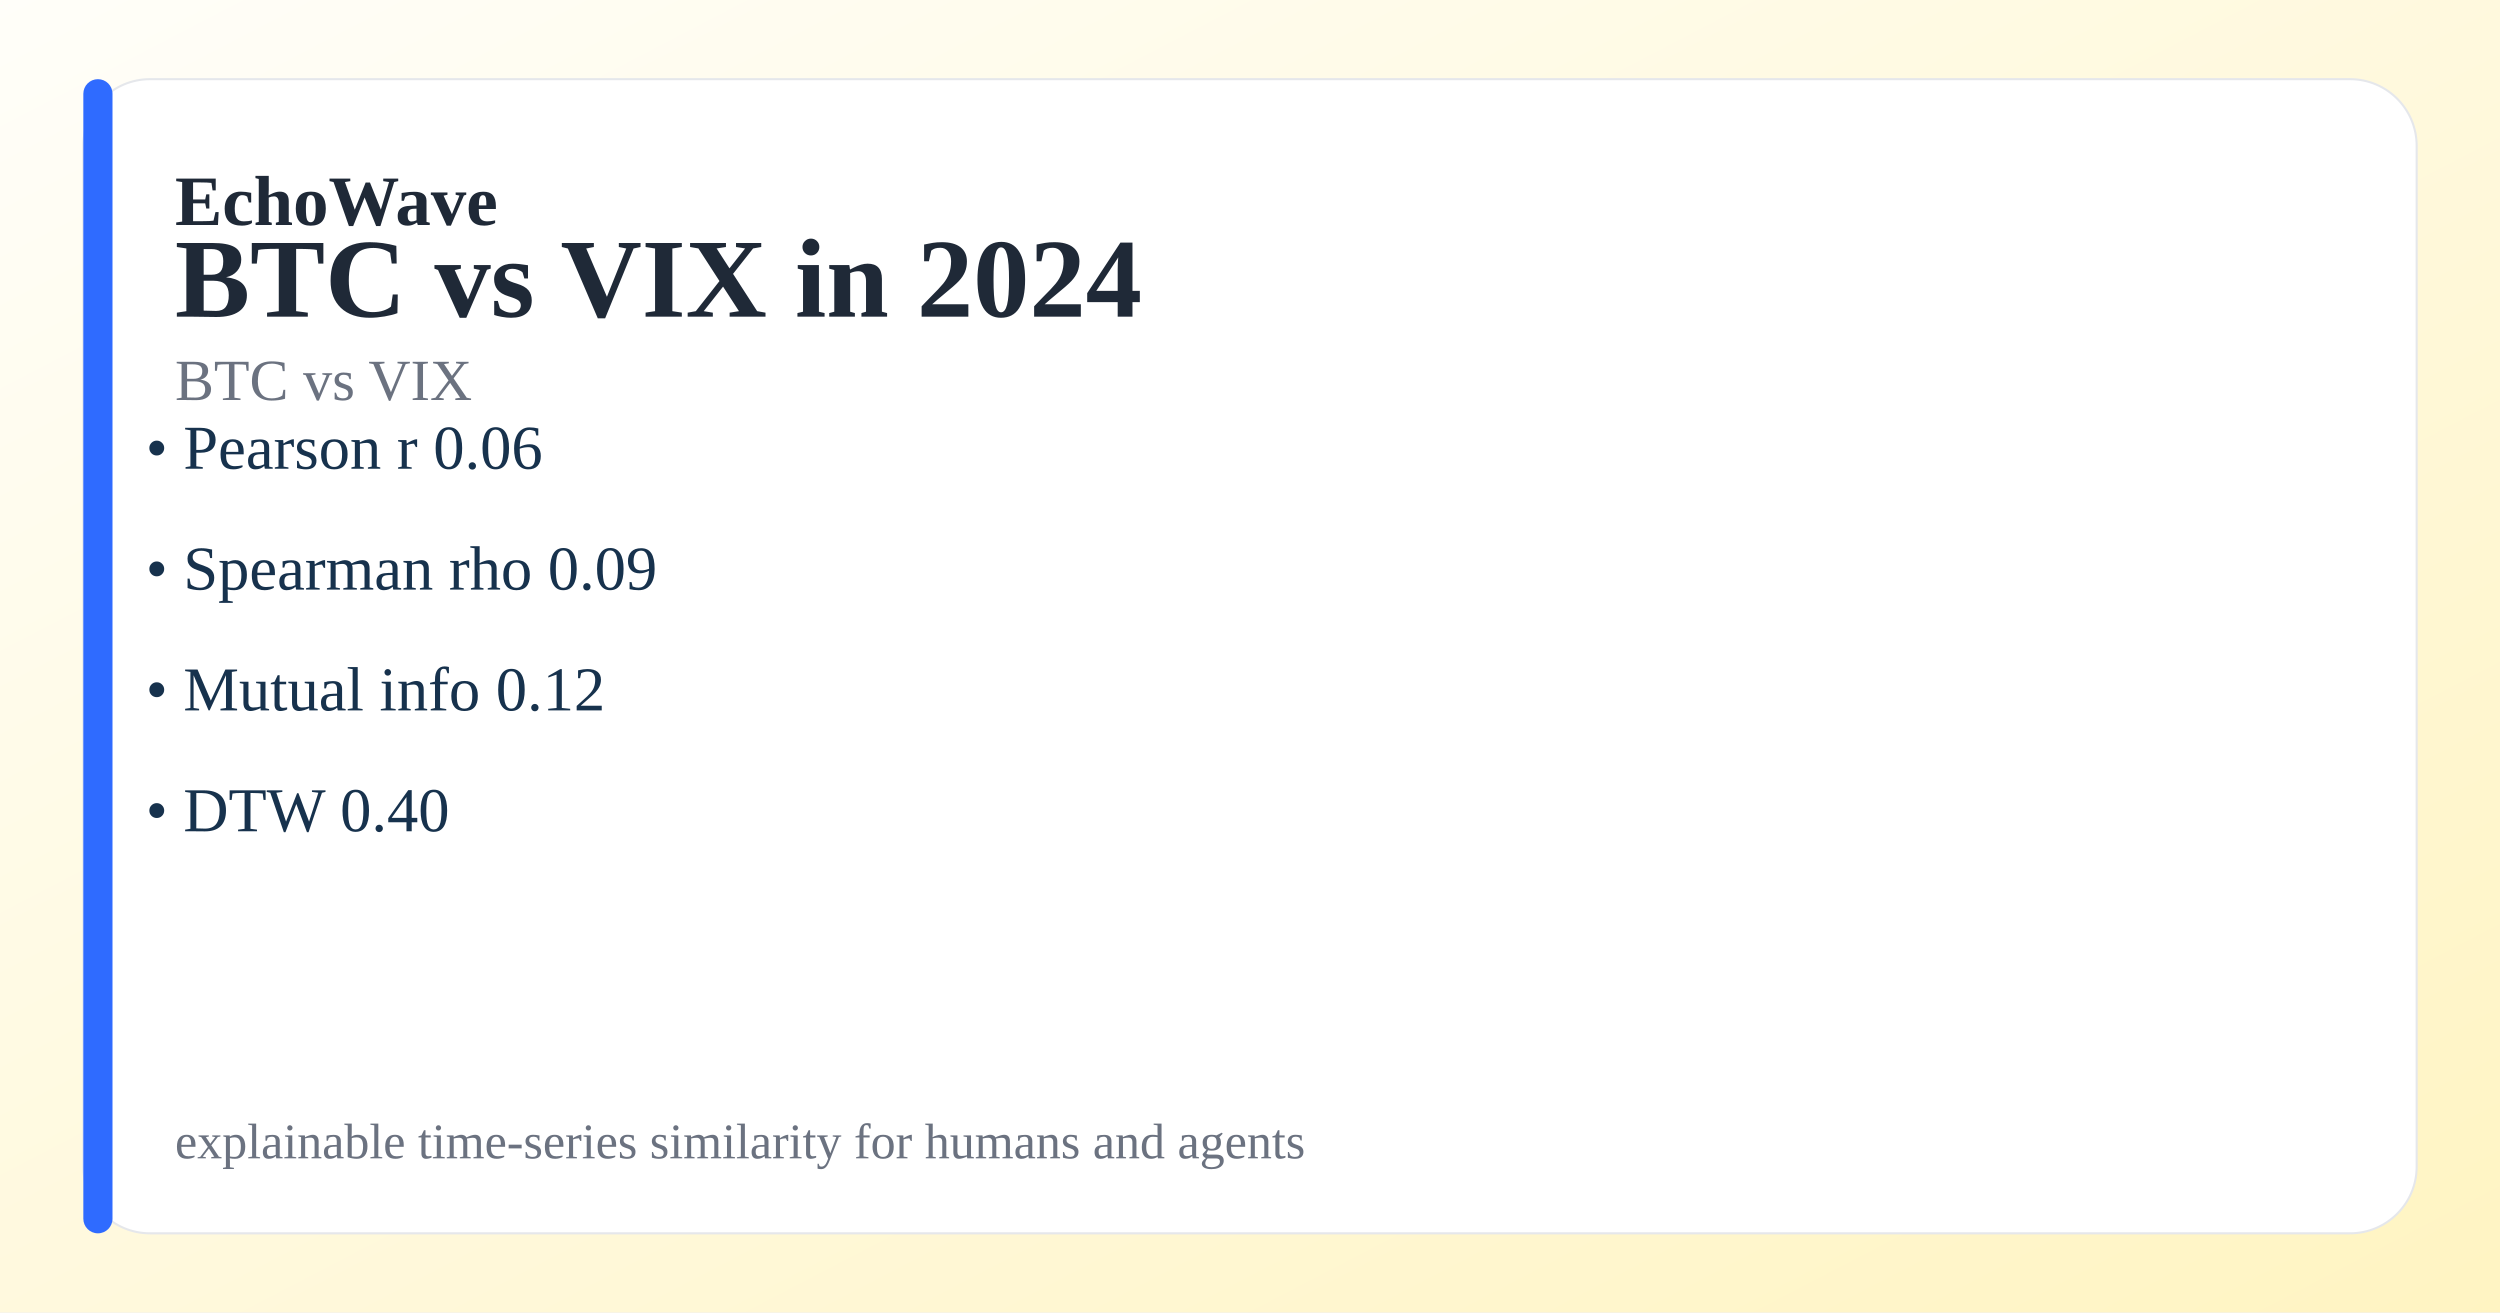
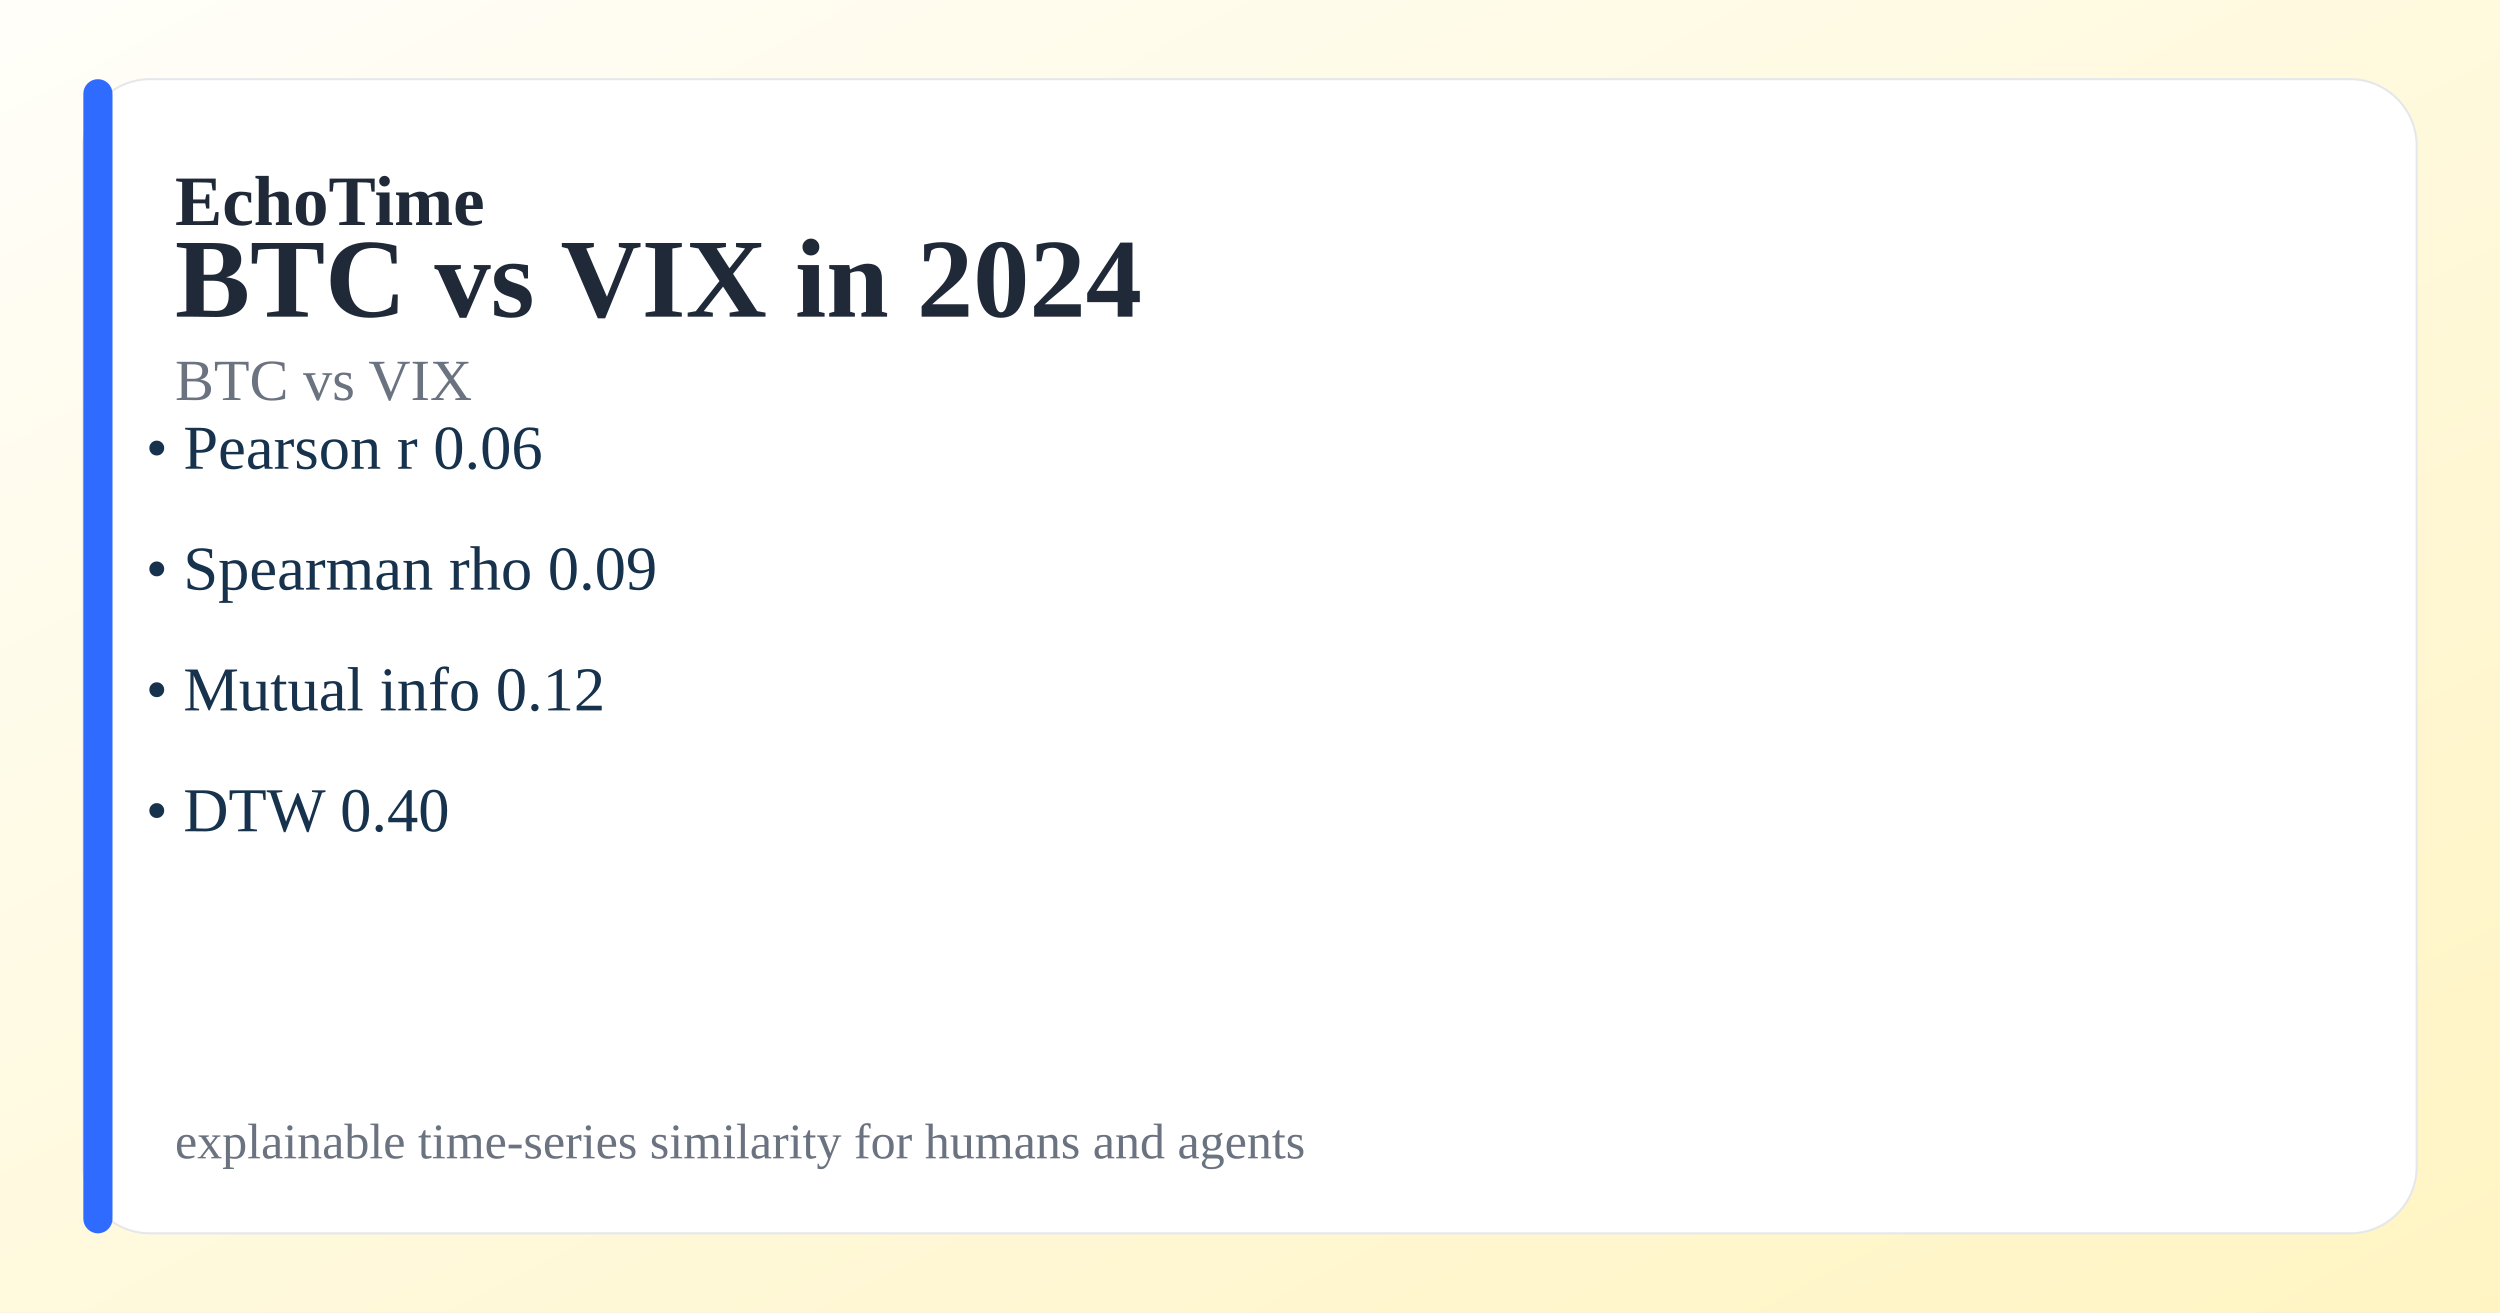
- <svg xmlns="http://www.w3.org/2000/svg" width="1200" height="630" viewBox="0 0 1200 630" role="img" aria-label="EchoWave social card - BTC vs VIX in 2024">
+ <svg xmlns="http://www.w3.org/2000/svg" width="1200" height="630" viewBox="0 0 1200 630" role="img" aria-label="EchoTime social card - BTC vs VIX in 2024">
  <defs>
    <linearGradient id="bg" x1="0" x2="1" y1="0" y2="1">
      <stop offset="0%" stop-color="#fffef9" />
      <stop offset="100%" stop-color="#FFF4C2" />
    </linearGradient>
  </defs>
  <rect width="100%" height="100%" fill="url(#bg)" />
  <rect x="40" y="38" width="1120" height="554" rx="32" fill="white" stroke="#E5E7EB" />
  <rect x="40" y="38" width="14" height="554" rx="7" fill="#2F6BFF" />
-   <text x="84" y="108" font-size="34" font-weight="700" fill="#1F2937">EchoWave</text>
+   <text x="84" y="108" font-size="34" font-weight="700" fill="#1F2937">EchoTime</text>
  <text x="84" y="152" font-size="54" font-weight="800" fill="#1F2937">BTC vs VIX in 2024</text>
  <text x="84" y="192" font-size="28" fill="#6B7280">BTC vs VIX</text>
  <text x="70" y="225" font-size="30" fill="#17324d">• Pearson r 0.06</text>
  <text x="70" y="283" font-size="30" fill="#17324d">• Spearman rho 0.09</text>
  <text x="70" y="341" font-size="30" fill="#17324d">• Mutual info 0.12</text>
  <text x="70" y="399" font-size="30" fill="#17324d">• DTW 0.40</text>
  <text x="84" y="556" font-size="24" fill="#6B7280">explainable time-series similarity for humans and agents</text>
</svg>
